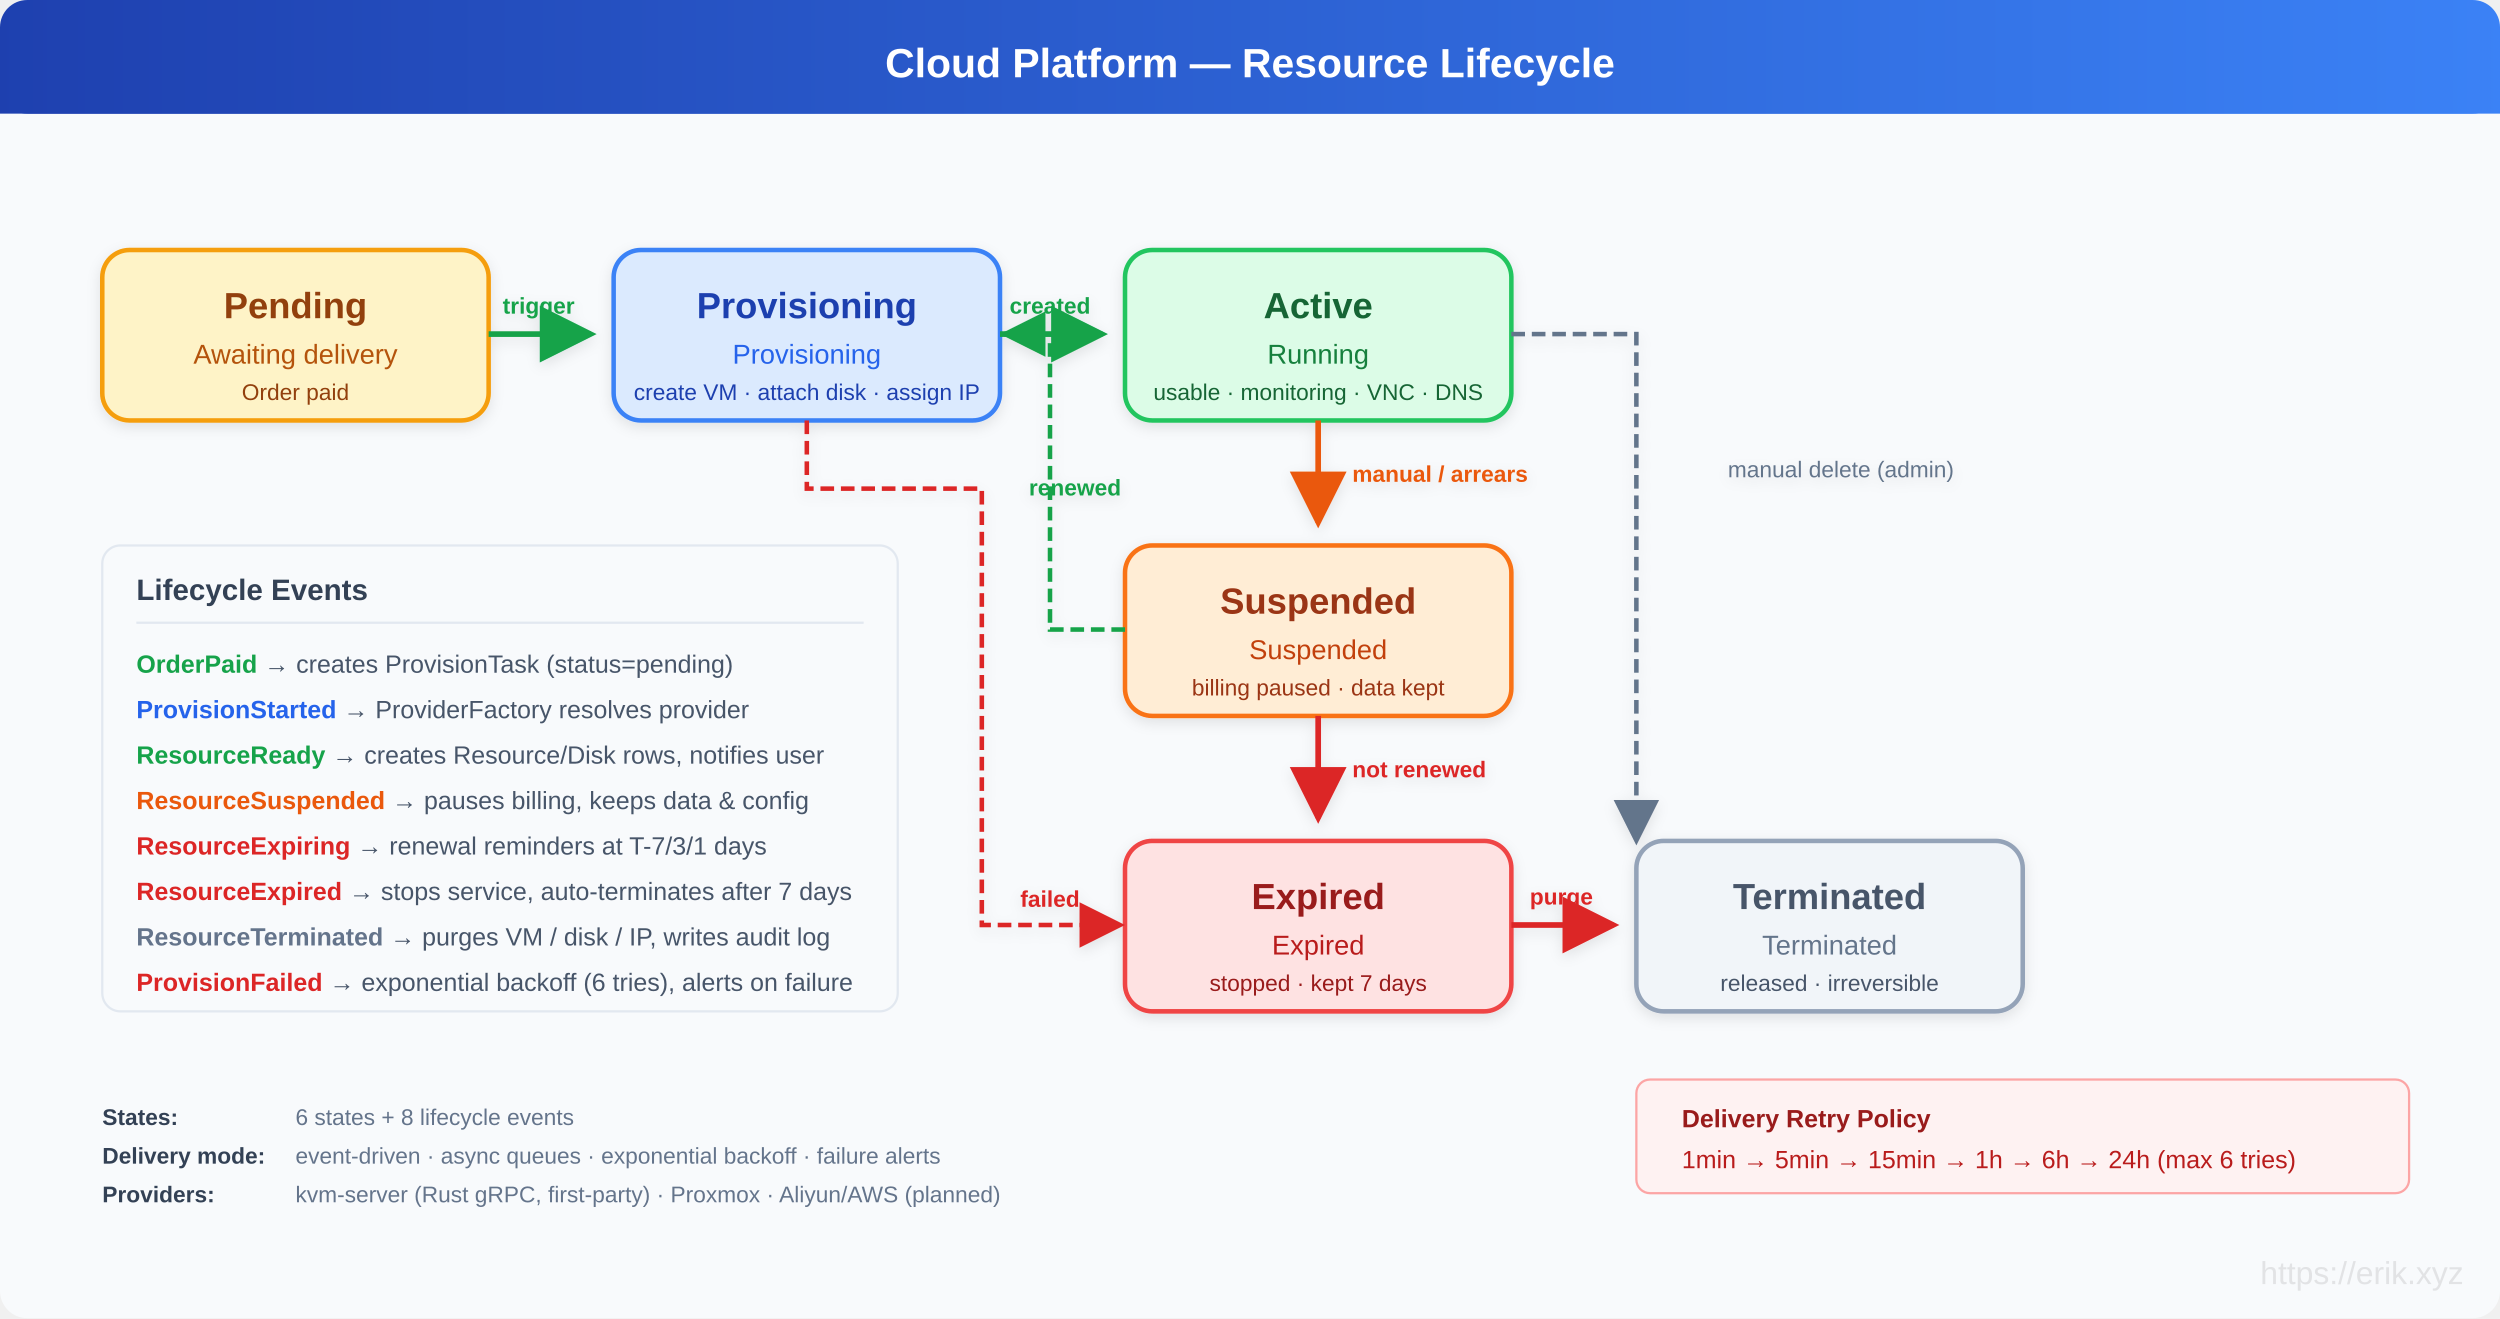
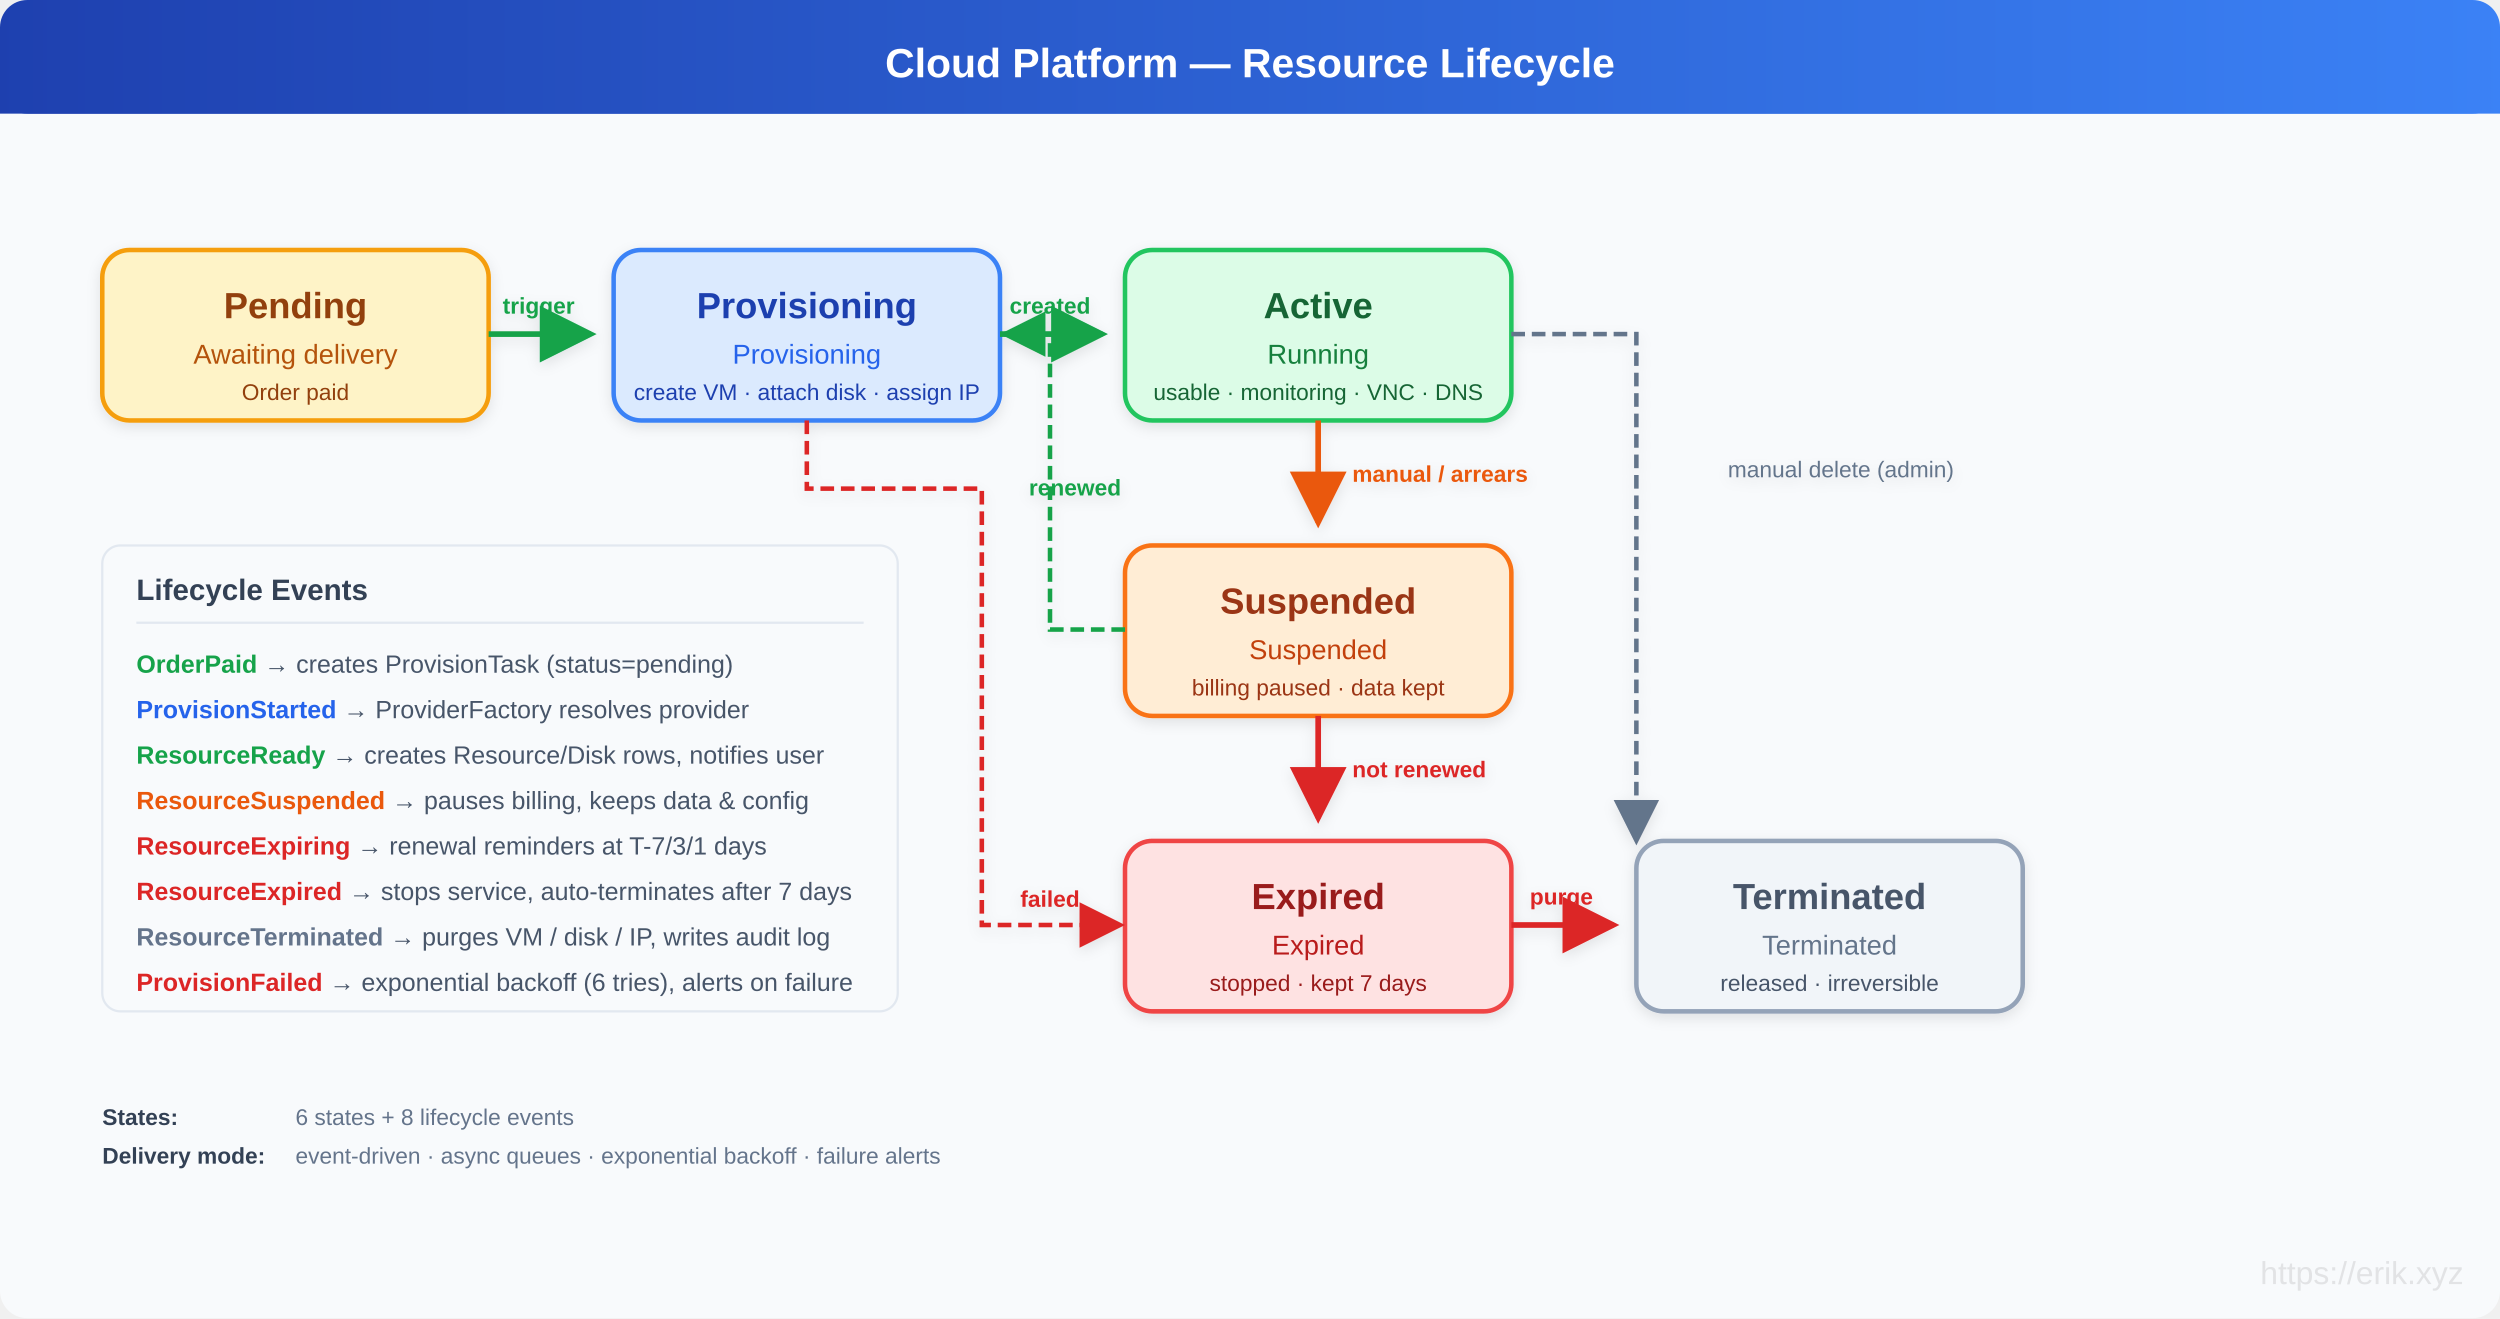
<svg xmlns="http://www.w3.org/2000/svg" viewBox="0 0 1100 580" font-family="'Segoe UI','Helvetica Neue',Arial,sans-serif">
  <defs>
    <linearGradient id="hdr" x1="0" y1="0" x2="1" y2="0">
      <stop offset="0%" stop-color="#1e40af" />
      <stop offset="100%" stop-color="#3b82f6" />
    </linearGradient>
    <filter id="sh">
      <feDropShadow dx="0" dy="2" stdDeviation="3" flood-opacity="0.1" />
    </filter>
    <marker id="arrGr" markerWidth="10" markerHeight="10" refX="9" refY="5" orient="auto">
      <path d="M0,0 L10,5 L0,10 Z" fill="#16a34a" />
    </marker>
    <marker id="arrRed" markerWidth="10" markerHeight="10" refX="9" refY="5" orient="auto">
      <path d="M0,0 L10,5 L0,10 Z" fill="#dc2626" />
    </marker>
    <marker id="arrOr" markerWidth="10" markerHeight="10" refX="9" refY="5" orient="auto">
      <path d="M0,0 L10,5 L0,10 Z" fill="#ea580c" />
    </marker>
    <marker id="arrGy" markerWidth="10" markerHeight="10" refX="9" refY="5" orient="auto">
      <path d="M0,0 L10,5 L0,10 Z" fill="#64748b" />
    </marker>
  </defs>
  <rect width="1100" height="580" fill="#f8fafc" rx="12" />
  <rect x="0" y="0" width="1100" height="50" fill="url(#hdr)" rx="12" />
  <rect x="0" y="12" width="1100" height="38" fill="url(#hdr)" />
  <text x="550" y="34" text-anchor="middle" fill="#fff" font-size="18" font-weight="bold">Cloud Platform — Resource Lifecycle</text>
  <g filter="url(#sh)">
    <rect x="45" y="110" width="170" height="75" rx="12" fill="#fef3c7" stroke="#f59e0b" stroke-width="2" />
    <text x="130" y="140" text-anchor="middle" fill="#92400e" font-size="16" font-weight="bold">Pending</text>
    <text x="130" y="160" text-anchor="middle" fill="#b45309" font-size="12">Awaiting delivery</text>
    <text x="130" y="176" text-anchor="middle" fill="#92400e" font-size="10">Order paid</text>
    <path d="M215,147 L260,147" stroke="#16a34a" stroke-width="2.5" marker-end="url(#arrGr)" />
    <text x="237" y="138" text-anchor="middle" fill="#16a34a" font-size="10" font-weight="bold">trigger</text>
    <rect x="270" y="110" width="170" height="75" rx="12" fill="#dbeafe" stroke="#3b82f6" stroke-width="2" />
    <text x="355" y="140" text-anchor="middle" fill="#1e40af" font-size="16" font-weight="bold">Provisioning</text>
    <text x="355" y="160" text-anchor="middle" fill="#2563eb" font-size="12">Provisioning</text>
    <text x="355" y="176" text-anchor="middle" fill="#1e40af" font-size="10">create VM · attach disk · assign IP</text>
    <path d="M440,147 L485,147" stroke="#16a34a" stroke-width="2.5" marker-end="url(#arrGr)" />
    <text x="462" y="138" text-anchor="middle" fill="#16a34a" font-size="10" font-weight="bold">created</text>
    <rect x="495" y="110" width="170" height="75" rx="12" fill="#dcfce7" stroke="#22c55e" stroke-width="2" />
    <text x="580" y="140" text-anchor="middle" fill="#166534" font-size="16" font-weight="bold">Active</text>
    <text x="580" y="160" text-anchor="middle" fill="#15803d" font-size="12">Running</text>
    <text x="580" y="176" text-anchor="middle" fill="#166534" font-size="10">usable · monitoring · VNC · DNS</text>
    <path d="M580,185 L580,230" stroke="#ea580c" stroke-width="2.5" marker-end="url(#arrOr)" />
    <text x="595" y="212" fill="#ea580c" font-size="10" font-weight="bold">manual / arrears</text>
    <rect x="495" y="240" width="170" height="75" rx="12" fill="#ffedd5" stroke="#f97316" stroke-width="2" />
    <text x="580" y="270" text-anchor="middle" fill="#9a3412" font-size="16" font-weight="bold">Suspended</text>
    <text x="580" y="290" text-anchor="middle" fill="#c2410c" font-size="12">Suspended</text>
    <text x="580" y="306" text-anchor="middle" fill="#9a3412" font-size="10">billing paused · data kept</text>
    <path d="M495,277 L462,277 L462,147 L442,147" stroke="#16a34a" stroke-width="2" stroke-dasharray="6,3" fill="none" marker-end="url(#arrGr)" />
    <text x="473" y="218" text-anchor="middle" fill="#16a34a" font-size="10" font-weight="bold">renewed</text>
    <path d="M580,315 L580,360" stroke="#dc2626" stroke-width="2.5" marker-end="url(#arrRed)" />
    <text x="595" y="342" fill="#dc2626" font-size="10" font-weight="bold">not renewed</text>
    <rect x="495" y="370" width="170" height="75" rx="12" fill="#fee2e2" stroke="#ef4444" stroke-width="2" />
    <text x="580" y="400" text-anchor="middle" fill="#991b1b" font-size="16" font-weight="bold">Expired</text>
    <text x="580" y="420" text-anchor="middle" fill="#b91c1c" font-size="12">Expired</text>
    <text x="580" y="436" text-anchor="middle" fill="#991b1b" font-size="10">stopped · kept 7 days</text>
    <path d="M665,407 L710,407" stroke="#dc2626" stroke-width="2.5" marker-end="url(#arrRed)" />
    <text x="687" y="398" text-anchor="middle" fill="#dc2626" font-size="10" font-weight="bold">purge</text>
    <rect x="720" y="370" width="170" height="75" rx="12" fill="#f1f5f9" stroke="#94a3b8" stroke-width="2" />
    <text x="805" y="400" text-anchor="middle" fill="#475569" font-size="16" font-weight="bold">Terminated</text>
    <text x="805" y="420" text-anchor="middle" fill="#64748b" font-size="12">Terminated</text>
    <text x="805" y="436" text-anchor="middle" fill="#475569" font-size="10">released · irreversible</text>
    <path d="M355,185 L355,215 L432,215 L432,407 L493,407" stroke="#dc2626" stroke-width="2" stroke-dasharray="6,3" fill="none" marker-end="url(#arrRed)" />
    <text x="462" y="399" text-anchor="middle" fill="#dc2626" font-size="10" font-weight="bold">failed</text>
    <path d="M665,147 L720,147 L720,370" stroke="#64748b" stroke-width="2" stroke-dasharray="6,3" fill="none" marker-end="url(#arrGy)" />
    <text x="810" y="210" text-anchor="middle" fill="#64748b" font-size="10">manual delete (admin)</text>
  </g>
  <g>
    <rect x="45" y="240" width="350" height="205" rx="8" fill="#f8fafc" stroke="#e2e8f0" stroke-width="1" />
    <text x="60" y="264" fill="#334155" font-size="13" font-weight="bold">Lifecycle Events</text>
    <line x1="60" y1="274" x2="380" y2="274" stroke="#e2e8f0" />
    <g font-size="11" fill="#475569">
      <text x="60" y="296">
        <tspan fill="#16a34a" font-weight="bold">OrderPaid</tspan> → creates ProvisionTask (status=pending)</text>
      <text x="60" y="316">
        <tspan fill="#2563eb" font-weight="bold">ProvisionStarted</tspan> → ProviderFactory resolves provider</text>
      <text x="60" y="336">
        <tspan fill="#16a34a" font-weight="bold">ResourceReady</tspan> → creates Resource/Disk rows, notifies user</text>
      <text x="60" y="356">
        <tspan fill="#ea580c" font-weight="bold">ResourceSuspended</tspan> → pauses billing, keeps data &amp; config</text>
      <text x="60" y="376">
        <tspan fill="#dc2626" font-weight="bold">ResourceExpiring</tspan> → renewal reminders at T-7/3/1 days</text>
      <text x="60" y="396">
        <tspan fill="#dc2626" font-weight="bold">ResourceExpired</tspan> → stops service, auto-terminates after 7 days</text>
      <text x="60" y="416">
        <tspan fill="#64748b" font-weight="bold">ResourceTerminated</tspan> → purges VM / disk / IP, writes audit log</text>
      <text x="60" y="436">
        <tspan fill="#dc2626" font-weight="bold">ProvisionFailed</tspan> → exponential backoff (6 tries), alerts on failure</text>
    </g>
  </g>
-   <rect x="720" y="475" width="340" height="50" rx="6" fill="#fef2f2" stroke="#fca5a5" stroke-width="1" />
-   <text x="740" y="496" fill="#991b1b" font-size="11" font-weight="bold">Delivery Retry Policy</text>
-   <text x="740" y="514" fill="#b91c1c" font-size="11">1min → 5min → 15min → 1h → 6h → 24h (max 6 tries)</text>
  <g font-size="10" fill="#64748b">
    <text x="45" y="495" font-weight="bold" fill="#334155">States:</text>
    <text x="130" y="495">6 states + 8 lifecycle events</text>
    <text x="45" y="512" font-weight="bold" fill="#334155">Delivery mode:</text>
    <text x="130" y="512">event-driven · async queues · exponential backoff · failure alerts</text>
-     <text x="45" y="529" font-weight="bold" fill="#334155">Providers:</text>
-     <text x="130" y="529">kvm-server (Rust gRPC, first-party) · Proxmox · Aliyun/AWS (planned)</text>
  </g>
  <g opacity="0.5">
    <text x="1084" y="565" text-anchor="end" font-family="Arial, sans-serif" font-size="14" fill="rgba(0,0,0,0.18)">https://erik.xyz</text>
  </g>
</svg>
